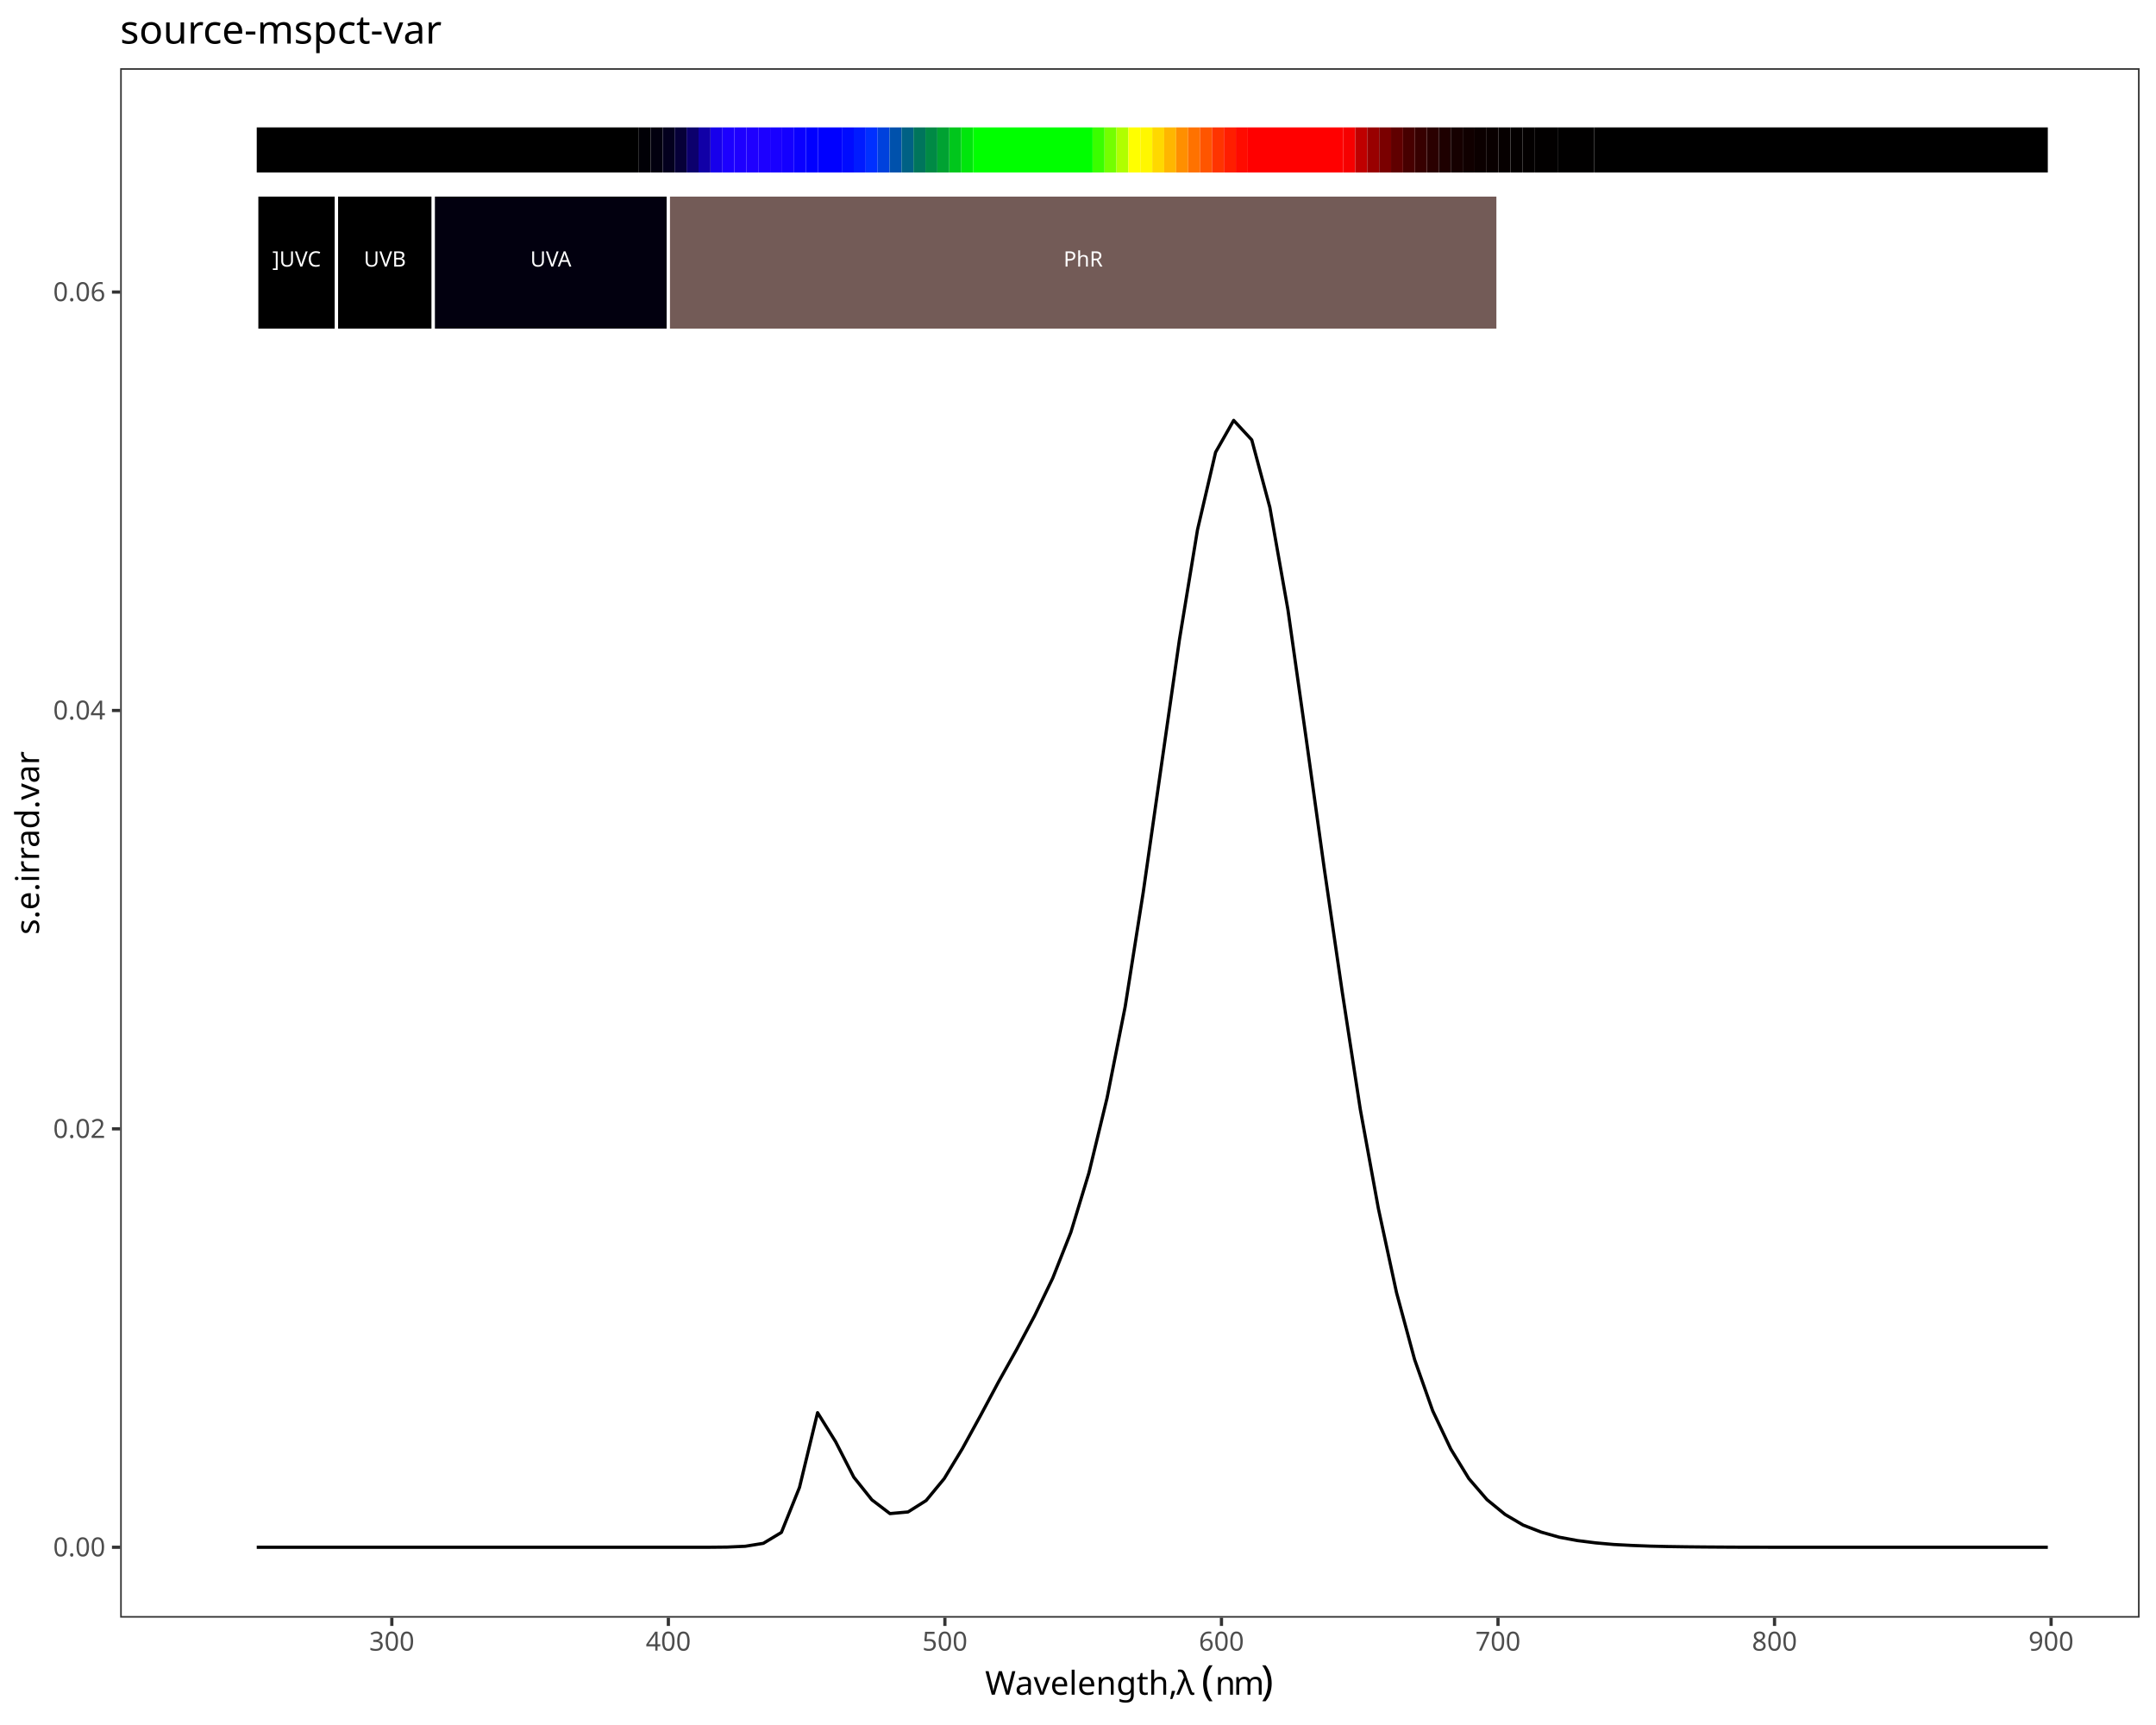
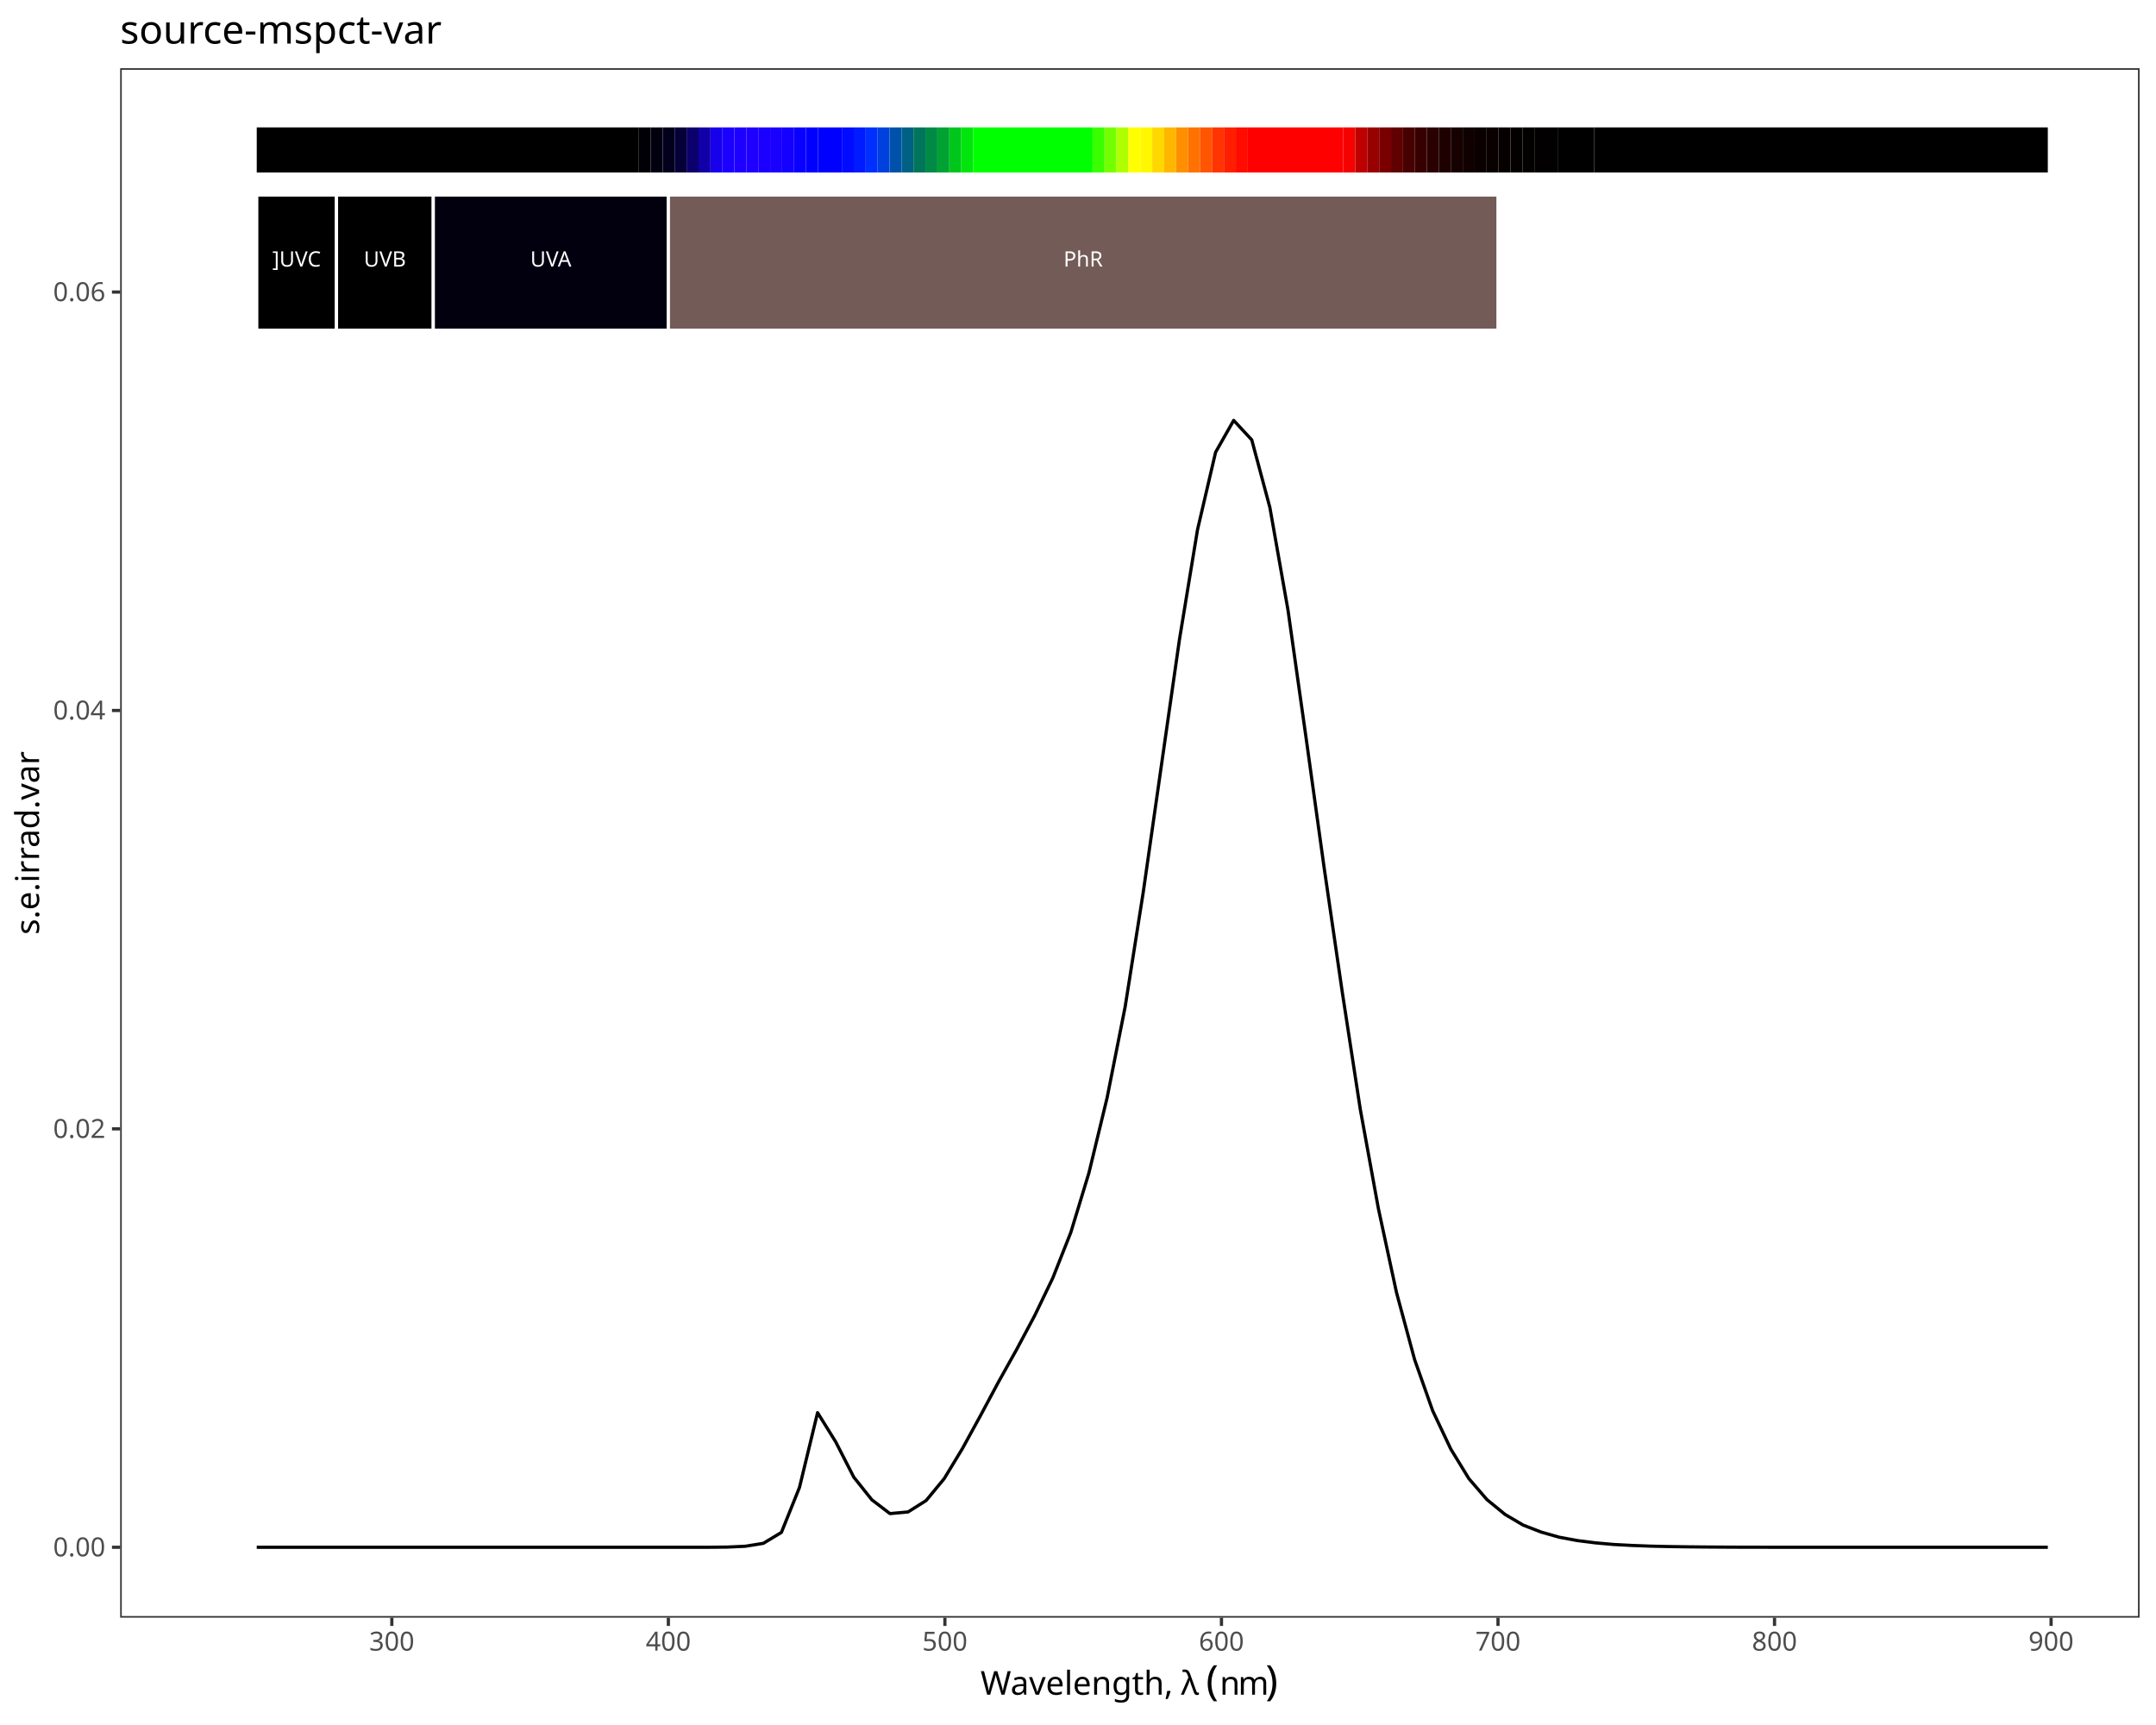
<svg xmlns="http://www.w3.org/2000/svg" class="svglite" data-engine-version="2.0" width="720.00pt" height="576.00pt" viewBox="0 0 720.00 576.00">
  <defs>
    <style type="text/css">
    .svglite line, .svglite polyline, .svglite polygon, .svglite path, .svglite rect, .svglite circle {
      fill: none;
      stroke: #000000;
      stroke-linecap: round;
      stroke-linejoin: round;
      stroke-miterlimit: 10.00;
    }
  </style>
  </defs>
  <rect width="100%" height="100%" style="stroke: none; fill: #FFFFFF;" />
  <defs>
    <clipPath id="cpMC4wMHw3MjAuMDB8MC4wMHw1NzYuMDA=">
      <rect x="0.00" y="0.00" width="720.00" height="576.00" />
    </clipPath>
  </defs>
  <g clip-path="url(#cpMC4wMHw3MjAuMDB8MC4wMHw1NzYuMDA=)">
    <rect x="0.00" y="0.00" width="720.00" height="576.00" style="stroke-width: 1.07; stroke: #FFFFFF; fill: #FFFFFF;" />
  </g>
  <defs>
    <clipPath id="cpNDAuMTN8NzE0LjUyfDIyLjc4fDU0MC4xNw==">
      <rect x="40.13" y="22.78" width="674.39" height="517.38" />
    </clipPath>
  </defs>
  <g clip-path="url(#cpNDAuMTN8NzE0LjUyfDIyLjc4fDU0MC4xNw==)">
    <rect x="40.13" y="22.78" width="674.39" height="517.38" style="stroke-width: 1.07; stroke: none; fill: #FFFFFF;" />
    <polyline points="85.74,516.65 91.78,516.65 97.82,516.65 103.87,516.65 109.91,516.65 115.95,516.65 121.99,516.65 128.03,516.65 134.07,516.65 140.12,516.65 146.16,516.65 152.20,516.65 158.24,516.65 164.28,516.65 170.32,516.65 176.37,516.65 182.41,516.65 188.45,516.65 194.49,516.65 200.53,516.65 206.57,516.65 212.62,516.65 218.66,516.65 224.70,516.65 230.74,516.65 236.78,516.65 242.82,516.59 248.87,516.32 254.91,515.34 260.95,511.70 266.99,496.67 273.03,471.71 279.07,481.43 285.12,493.24 291.16,500.81 297.20,505.41 303.24,504.86 309.28,501.05 315.32,493.73 321.37,483.75 327.41,472.74 333.45,461.45 339.49,450.64 345.53,439.31 351.57,426.77 357.62,411.47 363.66,391.60 369.70,366.65 375.74,336.23 381.78,297.98 387.82,255.79 393.87,213.62 399.91,176.89 405.95,151.01 411.99,140.37 418.03,146.89 424.07,169.42 430.12,203.67 436.16,246.34 442.20,289.76 448.24,331.20 454.28,370.46 460.32,403.58 466.37,431.62 472.41,453.98 478.45,471.08 484.49,483.85 490.53,493.73 496.57,500.74 502.62,505.69 508.66,509.25 514.70,511.59 520.74,513.30 526.78,514.42 532.82,515.18 538.87,515.72 544.91,516.04 550.95,516.27 556.99,516.41 563.03,516.50 569.07,516.56 575.12,516.60 581.16,516.63 587.20,516.64 593.24,516.65 599.28,516.65 605.32,516.65 611.37,516.65 617.41,516.65 623.45,516.65 629.49,516.65 635.53,516.65 641.57,516.65 647.62,516.65 653.66,516.65 659.70,516.65 665.74,516.65 671.78,516.65 677.82,516.65 683.87,516.65 " style="stroke-width: 1.07; stroke-linecap: butt;" />
    <rect x="85.74" y="42.54" width="127.60" height="15.05" style="stroke-width: 1.07; stroke: none; stroke-linecap: butt; stroke-linejoin: miter; fill: #000000;" />
    <rect x="213.34" y="42.54" width="3.99" height="15.05" style="stroke-width: 1.07; stroke: none; stroke-linecap: butt; stroke-linejoin: miter; fill: #010006;" />
    <rect x="217.33" y="42.54" width="3.99" height="15.05" style="stroke-width: 1.07; stroke: none; stroke-linecap: butt; stroke-linejoin: miter; fill: #02000F;" />
    <rect x="221.32" y="42.54" width="3.99" height="15.05" style="stroke-width: 1.07; stroke: none; stroke-linecap: butt; stroke-linejoin: miter; fill: #03001E;" />
    <rect x="225.30" y="42.54" width="3.99" height="15.05" style="stroke-width: 1.07; stroke: none; stroke-linecap: butt; stroke-linejoin: miter; fill: #060038;" />
    <rect x="229.29" y="42.54" width="3.99" height="15.05" style="stroke-width: 1.07; stroke: none; stroke-linecap: butt; stroke-linejoin: miter; fill: #0C006D;" />
    <rect x="233.28" y="42.54" width="3.99" height="15.05" style="stroke-width: 1.07; stroke: none; stroke-linecap: butt; stroke-linejoin: miter; fill: #1100A7;" />
    <rect x="237.27" y="42.54" width="3.99" height="15.05" style="stroke-width: 1.07; stroke: none; stroke-linecap: butt; stroke-linejoin: miter; fill: #1700EB;" />
    <rect x="241.25" y="42.54" width="3.99" height="15.05" style="stroke-width: 1.07; stroke: none; stroke-linecap: butt; stroke-linejoin: miter; fill: #1C00FF;" />
    <rect x="245.24" y="42.54" width="3.99" height="15.05" style="stroke-width: 1.07; stroke: none; stroke-linecap: butt; stroke-linejoin: miter; fill: #1E00FF;" />
    <rect x="249.23" y="42.54" width="3.99" height="15.05" style="stroke-width: 1.07; stroke: none; stroke-linecap: butt; stroke-linejoin: miter; fill: #1F00FF;" />
    <rect x="253.22" y="42.54" width="3.99" height="15.05" style="stroke-width: 1.07; stroke: none; stroke-linecap: butt; stroke-linejoin: miter; fill: #1C00FF;" />
    <rect x="257.20" y="42.54" width="3.99" height="15.05" style="stroke-width: 1.07; stroke: none; stroke-linecap: butt; stroke-linejoin: miter; fill: #1900FF;" />
    <rect x="261.19" y="42.54" width="3.99" height="15.05" style="stroke-width: 1.07; stroke: none; stroke-linecap: butt; stroke-linejoin: miter; fill: #1400FF;" />
    <rect x="265.18" y="42.54" width="3.99" height="15.05" style="stroke-width: 1.07; stroke: none; stroke-linecap: butt; stroke-linejoin: miter; fill: #0A00FF;" />
    <rect x="269.17" y="42.54" width="3.99" height="15.05" style="stroke-width: 1.07; stroke: none; stroke-linecap: butt; stroke-linejoin: miter; fill: #0100FF;" />
    <rect x="273.15" y="42.54" width="7.98" height="15.05" style="stroke-width: 1.07; stroke: none; stroke-linecap: butt; stroke-linejoin: miter; fill: #0000FF;" />
    <rect x="281.13" y="42.54" width="3.99" height="15.05" style="stroke-width: 1.07; stroke: none; stroke-linecap: butt; stroke-linejoin: miter; fill: #000BFF;" />
    <rect x="285.12" y="42.54" width="3.99" height="15.05" style="stroke-width: 1.07; stroke: none; stroke-linecap: butt; stroke-linejoin: miter; fill: #001BFF;" />
    <rect x="289.10" y="42.54" width="3.99" height="15.05" style="stroke-width: 1.07; stroke: none; stroke-linecap: butt; stroke-linejoin: miter; fill: #0030FF;" />
    <rect x="293.09" y="42.54" width="3.99" height="15.05" style="stroke-width: 1.07; stroke: none; stroke-linecap: butt; stroke-linejoin: miter; fill: #0041DD;" />
    <rect x="297.08" y="42.54" width="3.99" height="15.05" style="stroke-width: 1.07; stroke: none; stroke-linecap: butt; stroke-linejoin: miter; fill: #0051AC;" />
    <rect x="301.07" y="42.54" width="3.99" height="15.05" style="stroke-width: 1.07; stroke: none; stroke-linecap: butt; stroke-linejoin: miter; fill: #006184;" />
    <rect x="305.05" y="42.54" width="3.99" height="15.05" style="stroke-width: 1.07; stroke: none; stroke-linecap: butt; stroke-linejoin: miter; fill: #00755C;" />
    <rect x="309.04" y="42.54" width="3.99" height="15.05" style="stroke-width: 1.07; stroke: none; stroke-linecap: butt; stroke-linejoin: miter; fill: #008A45;" />
    <rect x="313.03" y="42.54" width="3.99" height="15.05" style="stroke-width: 1.07; stroke: none; stroke-linecap: butt; stroke-linejoin: miter; fill: #00A232;" />
    <rect x="317.02" y="42.54" width="3.99" height="15.05" style="stroke-width: 1.07; stroke: none; stroke-linecap: butt; stroke-linejoin: miter; fill: #00C61C;" />
    <rect x="321.00" y="42.54" width="3.99" height="15.05" style="stroke-width: 1.07; stroke: none; stroke-linecap: butt; stroke-linejoin: miter; fill: #00E60C;" />
    <rect x="324.99" y="42.54" width="39.88" height="15.05" style="stroke-width: 1.07; stroke: none; stroke-linecap: butt; stroke-linejoin: miter; fill: #00FF00;" />
    <rect x="364.87" y="42.54" width="3.99" height="15.05" style="stroke-width: 1.07; stroke: none; stroke-linecap: butt; stroke-linejoin: miter; fill: #3AFF00;" />
    <rect x="368.85" y="42.54" width="3.99" height="15.05" style="stroke-width: 1.07; stroke: none; stroke-linecap: butt; stroke-linejoin: miter; fill: #74FF00;" />
    <rect x="372.84" y="42.54" width="3.99" height="15.05" style="stroke-width: 1.07; stroke: none; stroke-linecap: butt; stroke-linejoin: miter; fill: #B0FF00;" />
    <rect x="376.83" y="42.54" width="3.99" height="15.05" style="stroke-width: 1.07; stroke: none; stroke-linecap: butt; stroke-linejoin: miter; fill: #FFFF00;" />
    <rect x="380.82" y="42.54" width="3.99" height="15.05" style="stroke-width: 1.07; stroke: none; stroke-linecap: butt; stroke-linejoin: miter; fill: #FFF700;" />
    <rect x="384.80" y="42.54" width="3.99" height="15.05" style="stroke-width: 1.07; stroke: none; stroke-linecap: butt; stroke-linejoin: miter; fill: #FFD800;" />
    <rect x="388.79" y="42.54" width="3.99" height="15.05" style="stroke-width: 1.07; stroke: none; stroke-linecap: butt; stroke-linejoin: miter; fill: #FFB600;" />
    <rect x="392.78" y="42.54" width="3.99" height="15.05" style="stroke-width: 1.07; stroke: none; stroke-linecap: butt; stroke-linejoin: miter; fill: #FF8F00;" />
    <rect x="396.77" y="42.54" width="3.99" height="15.05" style="stroke-width: 1.07; stroke: none; stroke-linecap: butt; stroke-linejoin: miter; fill: #FF7200;" />
    <rect x="400.75" y="42.54" width="3.99" height="15.05" style="stroke-width: 1.07; stroke: none; stroke-linecap: butt; stroke-linejoin: miter; fill: #FF5500;" />
    <rect x="404.74" y="42.54" width="3.99" height="15.05" style="stroke-width: 1.07; stroke: none; stroke-linecap: butt; stroke-linejoin: miter; fill: #FF3400;" />
    <rect x="408.73" y="42.54" width="3.99" height="15.05" style="stroke-width: 1.07; stroke: none; stroke-linecap: butt; stroke-linejoin: miter; fill: #FF1E00;" />
    <rect x="412.72" y="42.54" width="3.99" height="15.05" style="stroke-width: 1.07; stroke: none; stroke-linecap: butt; stroke-linejoin: miter; fill: #FF0B00;" />
    <rect x="416.70" y="42.54" width="31.90" height="15.05" style="stroke-width: 1.07; stroke: none; stroke-linecap: butt; stroke-linejoin: miter; fill: #FF0000;" />
    <rect x="448.60" y="42.54" width="3.99" height="15.05" style="stroke-width: 1.07; stroke: none; stroke-linecap: butt; stroke-linejoin: miter; fill: #F60000;" />
    <rect x="452.59" y="42.54" width="3.99" height="15.05" style="stroke-width: 1.07; stroke: none; stroke-linecap: butt; stroke-linejoin: miter; fill: #BF0000;" />
    <rect x="456.58" y="42.54" width="3.99" height="15.05" style="stroke-width: 1.07; stroke: none; stroke-linecap: butt; stroke-linejoin: miter; fill: #990000;" />
    <rect x="460.57" y="42.54" width="3.99" height="15.05" style="stroke-width: 1.07; stroke: none; stroke-linecap: butt; stroke-linejoin: miter; fill: #7A0000;" />
    <rect x="464.55" y="42.54" width="3.99" height="15.05" style="stroke-width: 1.07; stroke: none; stroke-linecap: butt; stroke-linejoin: miter; fill: #600000;" />
    <rect x="468.54" y="42.54" width="3.99" height="15.05" style="stroke-width: 1.07; stroke: none; stroke-linecap: butt; stroke-linejoin: miter; fill: #470000;" />
    <rect x="472.53" y="42.54" width="3.99" height="15.05" style="stroke-width: 1.07; stroke: none; stroke-linecap: butt; stroke-linejoin: miter; fill: #370000;" />
    <rect x="476.52" y="42.54" width="3.99" height="15.05" style="stroke-width: 1.07; stroke: none; stroke-linecap: butt; stroke-linejoin: miter; fill: #2A0000;" />
    <rect x="480.50" y="42.54" width="3.99" height="15.05" style="stroke-width: 1.07; stroke: none; stroke-linecap: butt; stroke-linejoin: miter; fill: #1E0000;" />
    <rect x="484.49" y="42.54" width="3.99" height="15.05" style="stroke-width: 1.07; stroke: none; stroke-linecap: butt; stroke-linejoin: miter; fill: #160000;" />
    <rect x="488.48" y="42.54" width="3.99" height="15.05" style="stroke-width: 1.07; stroke: none; stroke-linecap: butt; stroke-linejoin: miter; fill: #100000;" />
    <rect x="492.47" y="42.54" width="3.99" height="15.05" style="stroke-width: 1.07; stroke: none; stroke-linecap: butt; stroke-linejoin: miter; fill: #0B0000;" />
    <rect x="496.45" y="42.54" width="3.99" height="15.05" style="stroke-width: 1.07; stroke: none; stroke-linecap: butt; stroke-linejoin: miter; fill: #090000;" />
    <rect x="500.44" y="42.54" width="3.99" height="15.05" style="stroke-width: 1.07; stroke: none; stroke-linecap: butt; stroke-linejoin: miter; fill: #060000;" />
    <rect x="504.43" y="42.54" width="3.99" height="15.05" style="stroke-width: 1.07; stroke: none; stroke-linecap: butt; stroke-linejoin: miter; fill: #040000;" />
    <rect x="508.42" y="42.54" width="3.99" height="15.05" style="stroke-width: 1.07; stroke: none; stroke-linecap: butt; stroke-linejoin: miter; fill: #030000;" />
    <rect x="512.40" y="42.54" width="7.98" height="15.05" style="stroke-width: 1.07; stroke: none; stroke-linecap: butt; stroke-linejoin: miter; fill: #020000;" />
    <rect x="520.38" y="42.54" width="11.96" height="15.05" style="stroke-width: 1.07; stroke: none; stroke-linecap: butt; stroke-linejoin: miter; fill: #010000;" />
    <rect x="532.34" y="42.54" width="151.53" height="15.05" style="stroke-width: 1.07; stroke: none; stroke-linecap: butt; stroke-linejoin: miter; fill: #000000;" />
    <rect x="85.74" y="65.11" width="26.63" height="45.15" style="stroke-width: 1.07; stroke: #FFFFFF; stroke-linecap: butt; stroke-linejoin: miter; fill: #000000;" />
    <rect x="112.37" y="65.11" width="32.32" height="45.15" style="stroke-width: 1.07; stroke: #FFFFFF; stroke-linecap: butt; stroke-linejoin: miter; fill: #000000;" />
    <rect x="144.70" y="65.11" width="78.50" height="45.15" style="stroke-width: 1.07; stroke: #FFFFFF; stroke-linecap: butt; stroke-linejoin: miter; fill: #02000F;" />
    <rect x="223.20" y="65.11" width="277.06" height="45.15" style="stroke-width: 1.07; stroke: #FFFFFF; stroke-linecap: butt; stroke-linejoin: miter; fill: #735B57;" />
    <text x="99.06" y="89.01" text-anchor="middle" style="font-size: 7.11px; fill: #FFFFFF; font-family: sans;" textLength="17.00px" lengthAdjust="spacingAndGlyphs">]UVC</text>
    <text x="128.54" y="89.01" text-anchor="middle" style="font-size: 7.11px; fill: #FFFFFF; font-family: sans;" textLength="14.63px" lengthAdjust="spacingAndGlyphs">UVB</text>
    <text x="183.95" y="89.01" text-anchor="middle" style="font-size: 7.11px; fill: #FFFFFF; font-family: sans;" textLength="14.63px" lengthAdjust="spacingAndGlyphs">UVA</text>
    <text x="361.73" y="89.01" text-anchor="middle" style="font-size: 7.11px; fill: #FFFFFF; font-family: sans;" textLength="13.84px" lengthAdjust="spacingAndGlyphs">PhR</text>
    <rect x="40.13" y="22.78" width="674.39" height="517.38" style="stroke-width: 1.07; stroke: #333333;" />
  </g>
  <g clip-path="url(#cpMC4wMHw3MjAuMDB8MC4wMHw1NzYuMDA=)">
    <text x="35.20" y="519.68" text-anchor="end" style="font-size: 8.80px; fill: #4D4D4D; font-family: sans;" textLength="17.13px" lengthAdjust="spacingAndGlyphs">0.00</text>
    <text x="35.20" y="379.97" text-anchor="end" style="font-size: 8.80px; fill: #4D4D4D; font-family: sans;" textLength="17.13px" lengthAdjust="spacingAndGlyphs">0.02</text>
    <text x="35.20" y="240.26" text-anchor="end" style="font-size: 8.80px; fill: #4D4D4D; font-family: sans;" textLength="17.13px" lengthAdjust="spacingAndGlyphs">0.04</text>
    <text x="35.20" y="100.55" text-anchor="end" style="font-size: 8.80px; fill: #4D4D4D; font-family: sans;" textLength="17.13px" lengthAdjust="spacingAndGlyphs">0.06</text>
    <polyline points="37.39,516.65 40.13,516.65 " style="stroke-width: 1.07; stroke: #333333; stroke-linecap: butt;" />
    <polyline points="37.39,376.94 40.13,376.94 " style="stroke-width: 1.07; stroke: #333333; stroke-linecap: butt;" />
    <polyline points="37.39,237.23 40.13,237.23 " style="stroke-width: 1.07; stroke: #333333; stroke-linecap: butt;" />
    <polyline points="37.39,97.52 40.13,97.52 " style="stroke-width: 1.07; stroke: #333333; stroke-linecap: butt;" />
    <polyline points="130.85,542.91 130.85,540.17 " style="stroke-width: 1.07; stroke: #333333; stroke-linecap: butt;" />
    <polyline points="223.20,542.91 223.20,540.17 " style="stroke-width: 1.07; stroke: #333333; stroke-linecap: butt;" />
    <polyline points="315.55,542.91 315.55,540.17 " style="stroke-width: 1.07; stroke: #333333; stroke-linecap: butt;" />
    <polyline points="407.91,542.91 407.91,540.17 " style="stroke-width: 1.07; stroke: #333333; stroke-linecap: butt;" />
    <polyline points="500.26,542.91 500.26,540.17 " style="stroke-width: 1.07; stroke: #333333; stroke-linecap: butt;" />
    <polyline points="592.61,542.91 592.61,540.17 " style="stroke-width: 1.07; stroke: #333333; stroke-linecap: butt;" />
    <polyline points="684.97,542.91 684.97,540.17 " style="stroke-width: 1.07; stroke: #333333; stroke-linecap: butt;" />
    <text x="130.85" y="551.16" text-anchor="middle" style="font-size: 8.80px; fill: #4D4D4D; font-family: sans;" textLength="14.68px" lengthAdjust="spacingAndGlyphs">300</text>
    <text x="223.20" y="551.16" text-anchor="middle" style="font-size: 8.80px; fill: #4D4D4D; font-family: sans;" textLength="14.68px" lengthAdjust="spacingAndGlyphs">400</text>
    <text x="315.55" y="551.16" text-anchor="middle" style="font-size: 8.80px; fill: #4D4D4D; font-family: sans;" textLength="14.68px" lengthAdjust="spacingAndGlyphs">500</text>
    <text x="407.91" y="551.16" text-anchor="middle" style="font-size: 8.80px; fill: #4D4D4D; font-family: sans;" textLength="14.68px" lengthAdjust="spacingAndGlyphs">600</text>
    <text x="500.26" y="551.16" text-anchor="middle" style="font-size: 8.80px; fill: #4D4D4D; font-family: sans;" textLength="14.68px" lengthAdjust="spacingAndGlyphs">700</text>
    <text x="592.61" y="551.16" text-anchor="middle" style="font-size: 8.80px; fill: #4D4D4D; font-family: sans;" textLength="14.68px" lengthAdjust="spacingAndGlyphs">800</text>
    <text x="684.97" y="551.16" text-anchor="middle" style="font-size: 8.80px; fill: #4D4D4D; font-family: sans;" textLength="14.68px" lengthAdjust="spacingAndGlyphs">900</text>
-     <text x="328.98" y="565.89" style="font-size: 11.00px; font-family: sans;" textLength="61.15px" lengthAdjust="spacingAndGlyphs">Wavelength,</text>
-     <text x="390.13" y="565.89" style="font-size: 11.00px; font-family: sans;" textLength="2.75px" lengthAdjust="spacingAndGlyphs"> </text>
-     <text x="392.88" y="565.89" style="font-size: 11.00px; font-family: sans;" textLength="5.60px" lengthAdjust="spacingAndGlyphs">λ</text>
-     <text x="398.49" y="565.89" style="font-size: 11.00px; font-family: sans;" textLength="2.75px" lengthAdjust="spacingAndGlyphs"> </text>
-     <text x="401.24" y="565.89" style="font-size: 13.75px; font-family: sans;" textLength="4.58px" lengthAdjust="spacingAndGlyphs">(</text>
-     <text x="405.82" y="565.89" style="font-size: 11.00px; font-family: sans;" textLength="6.12px" lengthAdjust="spacingAndGlyphs">n</text>
-     <text x="411.93" y="565.89" style="font-size: 11.00px; font-family: sans;" textLength="9.17px" lengthAdjust="spacingAndGlyphs">m</text>
-     <text x="421.10" y="565.89" style="font-size: 13.75px; font-family: sans;" textLength="4.57px" lengthAdjust="spacingAndGlyphs">)</text>
+     <text x="327.45" y="565.89" style="font-size: 11.00px; font-family: sans;" textLength="64.20px" lengthAdjust="spacingAndGlyphs">Wavelength, </text>
+     <text x="391.66" y="565.89" style="font-size: 11.00px; font-family: sans;" textLength="2.75px" lengthAdjust="spacingAndGlyphs"> </text>
+     <text x="394.41" y="565.89" style="font-size: 11.00px; font-family: sans;" textLength="5.60px" lengthAdjust="spacingAndGlyphs">λ</text>
+     <text x="400.01" y="565.89" style="font-size: 11.00px; font-family: sans;" textLength="2.75px" lengthAdjust="spacingAndGlyphs"> </text>
+     <text x="402.77" y="565.89" style="font-size: 13.75px; font-family: sans;" textLength="4.58px" lengthAdjust="spacingAndGlyphs">(</text>
+     <text x="407.34" y="565.89" style="font-size: 11.00px; font-family: sans;" textLength="6.12px" lengthAdjust="spacingAndGlyphs">n</text>
+     <text x="413.46" y="565.89" style="font-size: 11.00px; font-family: sans;" textLength="9.17px" lengthAdjust="spacingAndGlyphs">m</text>
+     <text x="422.63" y="565.89" style="font-size: 13.75px; font-family: sans;" textLength="4.57px" lengthAdjust="spacingAndGlyphs">)</text>
    <text transform="translate(13.05,281.48) rotate(-90)" text-anchor="middle" style="font-size: 11.00px; font-family: sans;" textLength="58.08px" lengthAdjust="spacingAndGlyphs">s.e.irrad.var</text>
    <text x="40.13" y="14.56" style="font-size: 13.20px; font-family: sans;" textLength="101.99px" lengthAdjust="spacingAndGlyphs">source-mspct-var</text>
  </g>
</svg>
